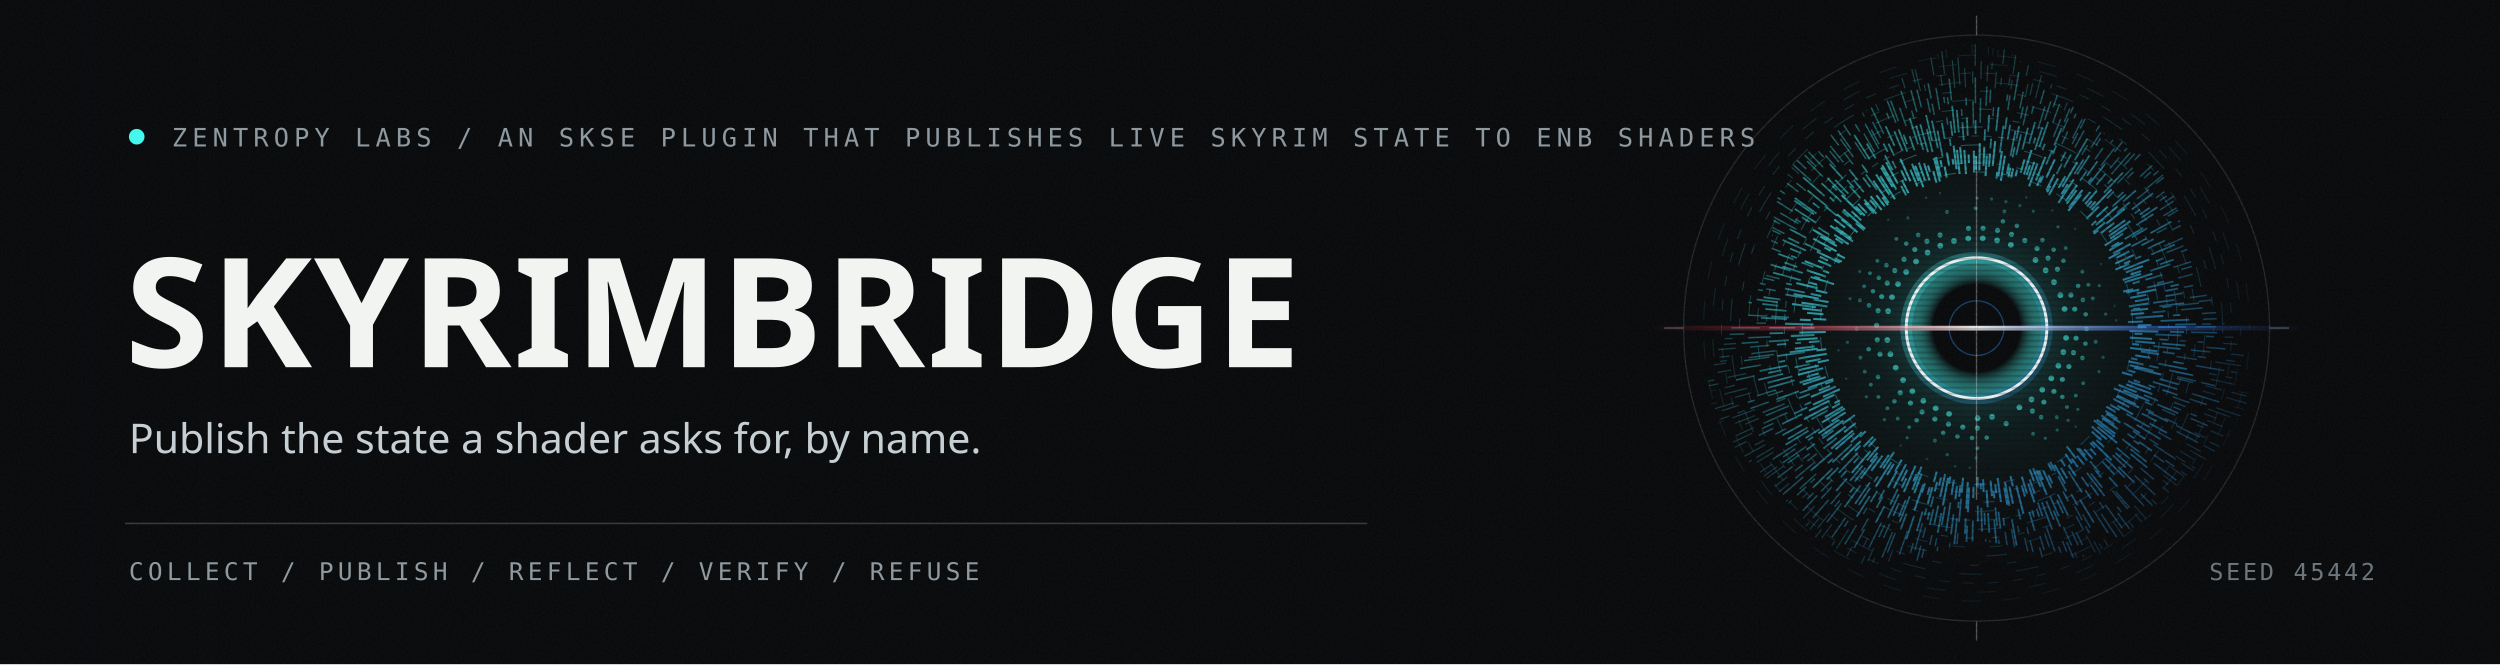
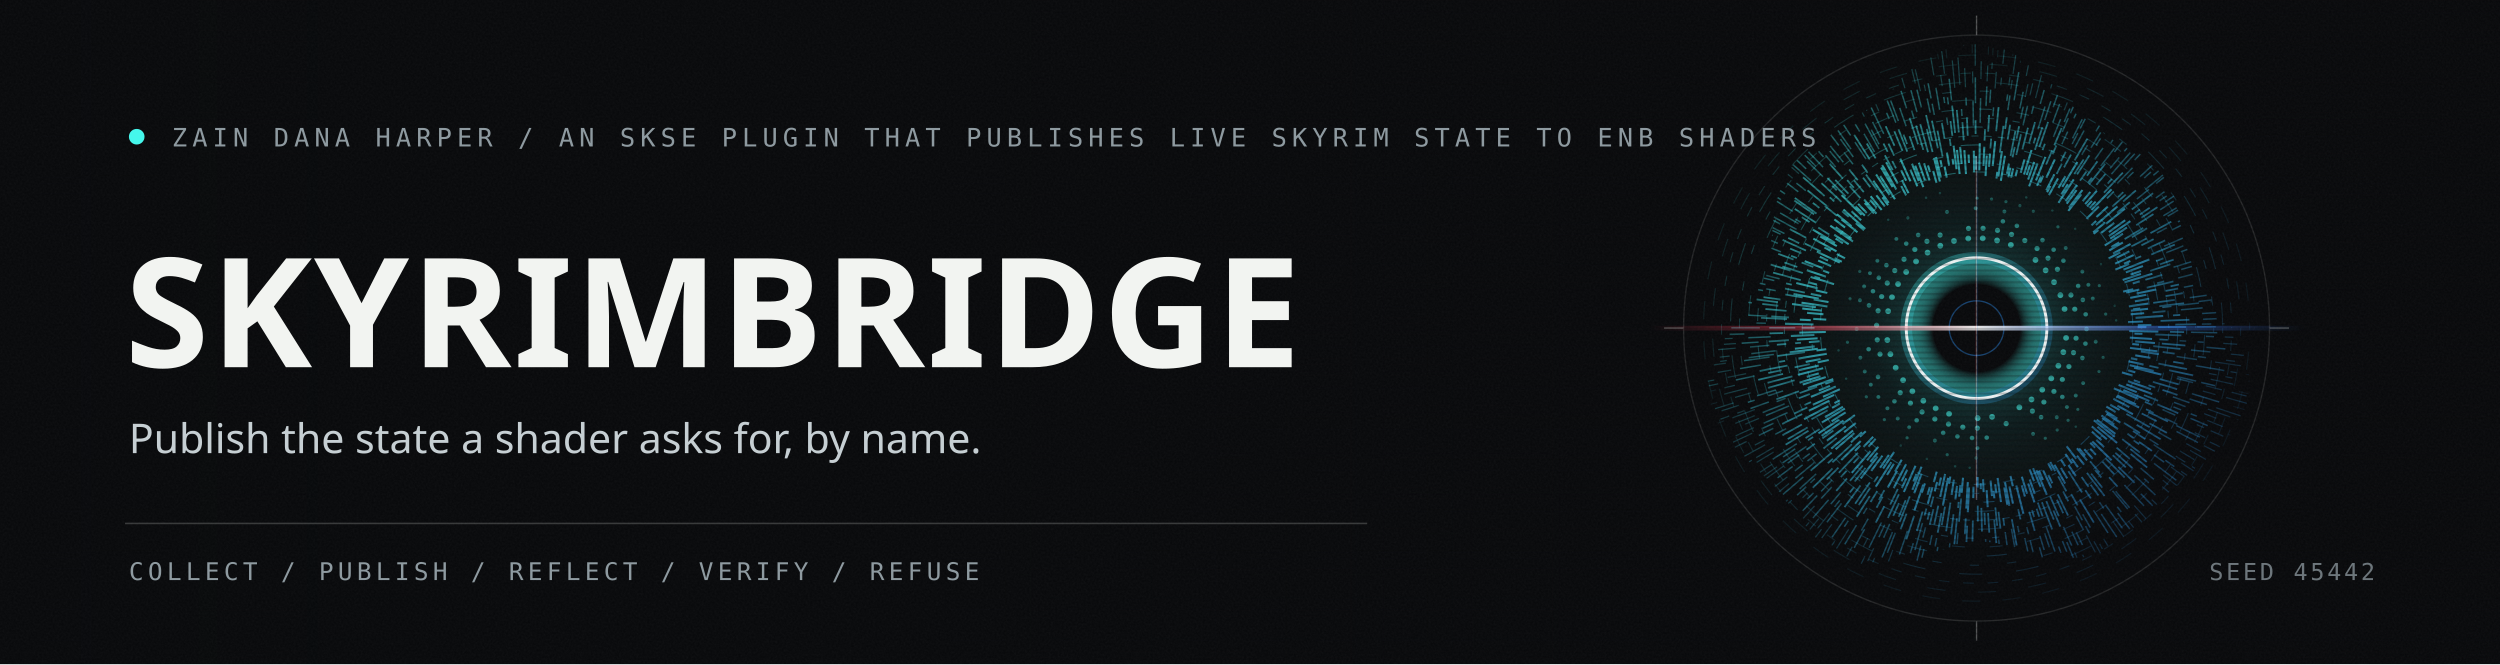
<svg xmlns="http://www.w3.org/2000/svg" viewBox="0 0 1280 340" width="1280" height="340" role="img" aria-label="skyrimbridge: Publish the state a shader asks for, by name.">
  <defs>
    <radialGradient id="halo">
      <stop offset="0" stop-color="#45F7EC" stop-opacity="0.34" />
      <stop offset="0.4" stop-color="#45F7EC" stop-opacity="0.08" />
      <stop offset="1" stop-color="#07080A" stop-opacity="0" />
    </radialGradient>
    <radialGradient id="core">
      <stop offset="0" stop-color="#FFFFFF" />
      <stop offset="0.36" stop-color="#FFFFFF" stop-opacity="0.92" />
      <stop offset="0.74" stop-color="#45F7EC" stop-opacity="0.6" />
      <stop offset="1" stop-color="#45F7EC" stop-opacity="0" />
    </radialGradient>
    <radialGradient id="pupil">
      <stop offset="0" stop-color="#07080A" />
      <stop offset="0.62" stop-color="#07080A" />
      <stop offset="1" stop-color="#45F7EC" stop-opacity="0.3" />
    </radialGradient>
    <linearGradient id="ray" x1="0" y1="0" x2="1" y2="1">
      <stop offset="0" stop-color="#45F7EC" />
      <stop offset="1" stop-color="#2270BF" />
    </linearGradient>
    <linearGradient id="flare" x1="0" y1="0" x2="1" y2="0">
      <stop offset="0" stop-color="#FF3B57" stop-opacity="0" />
      <stop offset="0.22" stop-color="#FF3B57" stop-opacity="0.42" />
      <stop offset="0.5" stop-color="#FFFFFF" stop-opacity="0.9" />
      <stop offset="0.78" stop-color="#3B7BFF" stop-opacity="0.42" />
      <stop offset="1" stop-color="#3B7BFF" stop-opacity="0" />
    </linearGradient>
    <linearGradient id="veil" x1="0" y1="0" x2="1" y2="0">
      <stop offset="0" stop-color="#07080A" stop-opacity="0.96" />
      <stop offset="0.4" stop-color="#07080A" stop-opacity="0.86" />
      <stop offset="0.64" stop-color="#07080A" stop-opacity="0" />
    </linearGradient>
    <pattern id="scan" width="4" height="3" patternUnits="userSpaceOnUse">
      <rect width="4" height="1" fill="#07080A" />
    </pattern>
    <filter id="grain" x="0" y="0" width="100%" height="100%">
      <feTurbulence type="fractalNoise" baseFrequency="0.9" numOctaves="3" seed="4963" result="n" />
      <feColorMatrix in="n" type="saturate" values="0" />
    </filter>
  </defs>
  <rect width="1280" height="340" fill="#07080A" />
  <g>
    <circle cx="1012" cy="168" r="80" fill="none" stroke="url(#ray)" stroke-width="0.55" stroke-dasharray="6.22 8.73" stroke-dashoffset="28.62" opacity="0.38" />
    <circle cx="1012" cy="168" r="84.6" fill="none" stroke="url(#ray)" stroke-width="0.55" stroke-dasharray="2.68 7.6" stroke-dashoffset="12.47" opacity="0.37" />
    <circle cx="1012" cy="168" r="89.2" fill="none" stroke="url(#ray)" stroke-width="0.55" stroke-dasharray="5.7 18.53" stroke-dashoffset="14.45" opacity="0.36" />
    <circle cx="1012" cy="168" r="93.8" fill="none" stroke="url(#ray)" stroke-width="0.55" stroke-dasharray="9.86 22.97" stroke-dashoffset="25.72" opacity="0.35" />
    <circle cx="1012" cy="168" r="98.4" fill="none" stroke="url(#ray)" stroke-width="0.55" stroke-dasharray="3.59 3.15" stroke-dashoffset="17.43" opacity="0.33" />
    <circle cx="1012" cy="168" r="103" fill="none" stroke="url(#ray)" stroke-width="0.55" stroke-dasharray="11.71 13.48" stroke-dashoffset="1.82" opacity="0.32" />
    <circle cx="1012" cy="168" r="107.6" fill="none" stroke="url(#ray)" stroke-width="0.55" stroke-dasharray="3.67 9.48" stroke-dashoffset="26.71" opacity="0.3" />
    <circle cx="1012" cy="168" r="112.2" fill="none" stroke="url(#ray)" stroke-width="0.55" stroke-dasharray="6.56 12.76" stroke-dashoffset="10.95" opacity="0.27" />
    <circle cx="1012" cy="168" r="116.8" fill="none" stroke="url(#ray)" stroke-width="0.55" stroke-dasharray="10.41 30.7" stroke-dashoffset="37.68" opacity="0.25" />
    <circle cx="1012" cy="168" r="121.4" fill="none" stroke="url(#ray)" stroke-width="0.55" stroke-dasharray="4.74 14.47" stroke-dashoffset="21.81" opacity="0.23" />
    <circle cx="1012" cy="168" r="126" fill="none" stroke="url(#ray)" stroke-width="0.55" stroke-dasharray="11.73 17.45" stroke-dashoffset="9.19" opacity="0.2" />
    <circle cx="1012" cy="168" r="130.6" fill="none" stroke="url(#ray)" stroke-width="0.55" stroke-dasharray="5.44 7.08" stroke-dashoffset="6.28" opacity="0.17" />
    <circle cx="1012" cy="168" r="135.2" fill="none" stroke="url(#ray)" stroke-width="0.55" stroke-dasharray="9.31 16.65" stroke-dashoffset="31.21" opacity="0.14" />
    <circle cx="1012" cy="168" r="139.8" fill="none" stroke="url(#ray)" stroke-width="0.55" stroke-dasharray="9.31 11.25" stroke-dashoffset="29.04" opacity="0.11" />
    <path d="M1150.13 191.67L1151.54 191.91M1151.2 195.14L1151.72 195.24M1151.59 198.49L1151.7 198.52M1146.42 200.48L1151.34 201.67M1143.37 207.99L1149.12 209.74M1145.11 214.62L1146.09 214.96M1140.36 222.14L1141.98 222.83M882.8 215.47L879.54 216.67M879.2 206.09L875.89 207.04M878.58 199.6L876.05 200.2M992.47 30.3L992.07 27.49M996.81 29.79L996.31 25.25M1005.36 23.37L1005.35 23.01M1009.81 27.3L1009.74 22.78M1017.97 27.99L1018.14 23.89M1020.25 28.22L1020.47 24.47M1022.69 29.31L1022.97 25.68M1030.52 28.62L1030.67 27.52M1034.38 32.21L1034.58 31.01" stroke="url(#ray)" stroke-width="0.5" opacity="0.13" />
    <path d="M1139.09 172.54L1143.49 172.69M1138.31 175.82L1145.44 176.26M1142.16 181.29L1148.81 181.97M1139.69 184.42L1144.3 185.01M1134.19 185.38L1147.28 187.25M1141.98 190.27L1145.03 190.8M1131.01 191.21L1134.95 191.97M1139.42 192.84L1143.03 193.55M1131.85 194.18L1143.43 196.71M1129.34 197.52L1137.61 199.6M1142.59 200.85L1150.21 202.77M1127.85 200.23L1134.35 202.04M1139.83 203.56L1150.38 206.5M1134.73 208.78L1147.19 212.92M1130.46 209.49L1141.93 213.51M1128.51 211.78L1134.75 214.13M1130.15 215.26L1138 218.39M1124.72 217.38L1128.41 219M1131.87 220.52L1138.34 223.35M1123.73 221.51L1129.06 224.06M1131.42 226.27L1136.51 228.75M1128.39 228.15L1134.04 231.07M1119.37 227.12L1126.83 231.22M1121.33 230.61L1129.39 235.23M1116.11 230.87L1123.43 235.29M1114 233.52L1118.91 236.68M1122.32 238.87L1123.81 239.82M1116.87 236.99L1123.1 241.09M1116.7 241.28L1119.69 243.38M1111.57 239.14L1118.46 244.06M1107.57 243.13L1114.5 248.57M1107.36 245.89L1110.2 248.22M1107.05 249.12L1110.5 252.06M1101.7 255.77L1104.37 258.39M1092.73 258.79L1098.71 265.51M1093.12 263.23L1096.73 267.46M1089.78 266.77L1092.44 270.16M1081.78 266.89L1087.41 274.88M1077.09 275.89L1079.31 279.57M1075.01 278.51L1076.47 281.07M1072.05 277.1L1075.47 283.31M1068.22 274.12L1072.83 282.81M1066.29 283.99L1066.88 285.25M1062.14 282.61L1063.44 285.58M969.12 281.57L966.9 287.44M964.06 288.76L964.03 288.83M959.78 285.73L958.83 287.88M959.32 280.75L956.27 287.27M954.84 284.76L952.9 288.71M956.31 275.49L954.05 279.85M948.35 279.91L945.51 284.91M946.53 271L940.27 280.84M939.34 277.12L937.9 279.29M937.9 268.45L932.75 275.44M932.65 270.95L929.45 275.11M936.86 262.61L930.59 270.5M931.19 265.54L926.64 271.03M926.24 267.49L924.64 269.34M929.04 259.02L923.25 265.37M925.54 252.27L922.9 254.84M917.39 256.08L915.59 257.75M915.34 255.84L914.42 256.68M915.96 247.6L910.86 251.82M915.16 244.1L908.78 249.11M913.18 238.66L904.51 244.86M909.82 239.01L903.06 243.72M907.43 237.61L901.11 241.82M908.1 231.44L899.39 236.76M908.22 229L899.12 234.35M896.93 235.64L895.56 236.45M903.75 227.74L893.12 233.6M903.35 225.33L898.46 227.91M894.27 226.03L888.26 229M897.09 221.83L887.34 226.4M897.93 218.98L888.64 223.13M900.57 214.22L893.57 217.13M898.41 212.83L888.47 216.76M898.51 209.69L886.99 213.93M893.21 210.23L889.47 211.56M885.32 213.03L880.9 214.61M890.27 207.5L881.46 210.35M887.7 206.29L878.12 209.24M896.39 201.16L888.32 203.47M894.58 198.72L882.77 201.81M888.26 197.3L882.9 198.57M879.71 196.51L874.89 197.55M894.03 191.33L884.55 193.2M877.69 194.56L874.39 195.21M886.35 189.5L879.46 190.67M883.65 185.96L877.48 186.83M884.09 184.6L880.75 185.04M885.58 182.3L880.49 182.88M888.63 178.26L879.71 179.01M888.82 175.9L882.65 176.29M887.1 173.25L883.1 173.42M917.84 91.25L915.39 89.26M921.05 88.91L917.32 85.67M954.56 59.73L953.45 57.63M955.85 56.67L955.64 56.26M961.93 56.78L960.42 53.41M969.36 45.78L969.24 45.43M975.33 45.17L973.75 39.88M980.68 42.74L978.85 35.41M983.25 46.66L980.62 35.56M985.88 46.55L985.19 43.35M990.13 38.56L988.58 29.44M994.43 44.09L993.63 38.45M995.59 37.73L994.14 26.2M1000.85 45.01L999.57 30.9M1003.44 43.37L1002.48 29.48M1006.34 44.66L1005.89 34.91M1010.05 42.68L1009.96 36.52M1011.34 33.73L1011.29 22.66M1014.23 40.44L1014.39 31.37M1017.39 41.65L1017.73 33.48M1019.83 35.25L1020.02 32.1M1021.45 45.39L1022.11 36.76M1024.38 43.68L1024.78 39.67M1025.48 32.62L1026.2 25.38M1028.52 43.71L1029.1 39.36M1029.55 45.69L1030.23 40.93M1030.68 37.81L1032.05 28.24M1037.46 38.84L1038.54 33.37M1036.91 49.71L1038.31 43.06M1039.33 48.81L1040.75 42.63M1042.21 50.25L1045.21 38.56M1049.88 45.32L1050.58 43.05M1056.84 56.48L1058.46 52.46M1103.74 85.85L1103.83 85.77M1131.81 154.5L1132.34 154.44M1137.84 165.74L1138.99 165.72" stroke="url(#ray)" stroke-width="0.64" opacity="0.27" />
    <path d="M1124.74 167.37L1134.46 167.31M1121.76 170.1L1135.26 170.36M1129.42 172.19L1133.57 172.34M1115.89 174.43L1119.3 174.64M1125.12 175L1128.26 175.2M1129.7 177.82L1139.39 178.63M1121.76 179.21L1131.72 180.22M1125.29 182.57L1129.5 183.11M1114.41 182.57L1124.85 184.06M1124.24 187.23L1138.85 189.74M1114.78 192.84L1124.43 195.17M1126.96 195.78L1134.01 197.48M1114.47 193.78L1122.87 195.89M1122.21 201.55L1136.22 205.81M1121.07 204.24L1129.95 207.2M1112.5 203.2L1121.01 206.18M1113.08 205.98L1118.99 208.2M1112.78 208.31L1116.73 209.89M1121.64 211.85L1124.81 213.12M1121.48 214.18L1130.36 217.92M1107.2 209.71L1113.76 212.58M1108.39 214.16L1114.85 217.25M1114.25 217.89L1126.35 223.8M1114.35 220.89L1125.34 226.57M1105.03 221.28L1111.74 225.12M1100.57 224.89L1105.13 227.83M1102.65 227.64L1113.98 235.09M1108.68 235.67L1113.26 238.88M1102.82 232.89L1108.05 236.62M1102.81 237.2L1114.29 245.94M1096 239.68L1102.76 245.45M1097.87 245.09L1100.23 247.21M1092.78 243.37L1103.59 253.46M1096.05 252.78L1102.2 258.97M1087.7 248.33L1097.75 258.99M1083.2 251.58L1090.33 259.95M1081.63 251.32L1089.36 260.57M1084.03 259.47L1086.09 262.09M1084.23 262.71L1090.43 270.84M1078.04 258.63L1086.71 270.53M1074.92 257.18L1077.13 260.3M1075.86 263.19L1083.78 274.98M1071.85 261.25L1079.32 272.89M1066.37 263.34L1070.26 270.16M1062.24 259.28L1066.17 266.41M1067.81 269.4L1069.79 273M1062.98 264.23L1066.77 271.37M1063.09 272.61L1066.24 279.06M1060.78 272.22L1064.05 279.2M1056.5 269.74L1060.74 279.42M1058.19 277.53L1061.63 285.68M1055.97 277.02L1058.19 282.54M1053.97 279.75L1055.21 283.04M1047.7 269.74L1052.16 282.43M1046.89 273.02L1049.27 280.19M1044.41 274.35L1046.62 281.6M1044.21 280.21L1045.71 285.42M1037.71 269.86L1038.65 273.56M1039.41 276.57L1040.96 282.74M1036.67 275.47L1038.25 282.35M1033.02 269.29L1033.7 272.57M1029.87 270.72L1031.5 280.1M1026.66 272.39L1027.61 279.13M1023.31 276.18L1023.56 278.49M1018.75 276.69L1018.81 277.6M1016.64 275.98L1016.7 277.38M1002.5 272.86L1001.98 278.59M998.35 278.2L998.1 280.24M995.06 281.11L995.04 281.24M992.18 280.07L991.8 282.23M991.58 275.51L990.77 279.79M989.14 274L988.06 279.03M985.07 281.08L983.99 285.6M985.87 270L984.52 275.27M983.49 279.28L981.51 287.01M984.31 267.75L980.45 281.62M979.6 278.1L978.1 283.19M976.62 271.8L972.5 283.88M970.4 272.78L966.33 283.03M968.93 272.48L963.59 285.44M967.55 268.21L964.4 275.31M964.96 268.67L962 275.02M963.3 267.47L956.97 280.4M954.7 270.89L949.35 280.48M956.52 265.55L953.05 271.63M955.9 260.02L954.04 263.07M950.51 268.86L944.52 278.68M946.33 266.63L944.3 269.68M944.92 265.03L938.01 275.04M942.84 257.74L935.37 267.43M941.96 256.19L939.32 259.51M942.41 252L937.34 258.13M936.27 255.85L928.24 265.16M937.86 249.34L932.44 255.28M938.02 245.73L932.44 251.59M930.42 253.71L922.96 261.55M928.51 252.34L925.34 255.54M929.21 245.07L926.93 247.19M924.79 249.19L920.13 253.52M929.85 242.65L921.41 250.33M923.3 244.2L912.89 253.14M928.96 236.82L919.24 244.88M930.13 232.33L925.42 236.04M922.94 237.98L918.98 241.1M926.6 232.23L923.01 234.93M917.83 238.83L910.12 244.63M921.25 232.89L915.25 237.18M924.92 228.52L912.68 237.03M919.18 229.79L912.91 233.96M919.97 227.18L907.6 235.14M914.55 219.43L908.9 222.4M907.92 219.3L900.51 222.96M908.02 216.71L902.34 219.37M915.22 211.25L902.97 216.73M916.06 207.8L904.14 212.74M913.74 206.78L902.47 211.23M914.21 203.93L909.6 205.62M905.64 205.81L896.26 209.15M912.95 200.14L905.4 202.59M898.4 204.86L894.89 206M909.28 199.64L899.62 202.62M898.41 192.48L888.73 194.57M901.59 186.89L890.85 188.73M906.02 182.83L892.94 184.66M908.21 181.47L895.3 183.15M909.15 179.63L896.65 181.05M905.9 176.83L895.98 177.65M900.4 175.15L891.73 175.71M906.59 172.43L895.14 172.91M893.11 171.03L885.57 171.22M901.01 167.88L886.43 167.87M904.16 165.52L899.3 165.41M904.3 161.88L895.13 161.36M896.98 155.05L895.12 154.84M902.68 148.75L900.17 148.31M909.17 148.8L904.33 147.9M903.93 145.66L900.99 145.05M908.45 143.66L903.14 142.41M911.13 142.73L904.36 141.03M911.83 128.95L906.98 127.06M910.23 124.58L906.81 123.12M907.66 120.55L907.38 120.42M911.7 119.97L907.46 117.94M913.64 119.56L907.6 116.58M911.42 114.67L907.96 112.83M919.86 117.48L908.25 111.11M920.84 114.53L911.42 109M922.03 113.82L919.16 112.09M917.98 108.29L909.76 103.07M911.85 102.29L910.13 101.16M913.96 99.32L911.44 97.55M920.74 98.2L914.94 93.77M924.56 97.59L919.76 93.73M927.27 92.53L918.08 84.34M924.75 86.45L920.06 82.06M933.36 90.48L925.26 82.49M929.72 85.16L924.03 79.43M933.4 85.56L925.93 77.73M933.65 80.37L931.1 77.51M939.86 85.5L934.65 79.53M941.52 83.01L936.83 77.36M943.79 83.06L937.1 74.73M948.76 84.14L944.13 78M941.48 74.48L937.37 69.04M948.88 80.36L942.32 71.25M947.72 76.32L941.01 66.74M955.42 81.46L949.71 72.72M947.53 69.4L943.96 63.93M952.13 67.33L949.9 63.59M959.77 77.81L954.37 68.49M962.01 76.3L954.91 63.29M962.05 73.84L958.1 66.4M962.86 70.57L958.77 62.46M964.48 68.5L958.05 55.06M967.27 60.92L965.93 57.72M970.69 62.8L966.24 51.48M971.96 61.94L968 51.44M975.93 64.62L972.65 55.22M976.16 55.46L973.31 46.51M980.03 60.9L978.76 56.65M981.49 57.43L978.38 46.18M983.75 54.98L981.47 45.89M988.28 57.73L986.72 50.48M990.39 58.81L989.26 53.12M988.72 50.38L987.18 42.6M993.1 56.17L991.2 44.94M997.25 63.99L996.7 60.13M995.66 52.76L995.22 49.65M997.57 53.46L997.12 49.84M999.19 51.44L997.97 40.32M1004.54 59.41L1004.29 55.81M1006.77 54.04L1006.58 49.96M1010.39 64.29L1010.19 51.37M1011.44 52.85L1011.37 39.52M1013.84 62.88L1014.06 50.26M1016.84 54.36L1017.27 44.27M1018.81 52.56L1019.2 45.89M1020.36 59.51L1020.71 54.92M1027.46 51.7L1027.91 48.29M1028.01 56.41L1029.1 48.83M1031.21 51.42L1033.61 36.91M1034.17 55.51L1035.85 47M1034.59 60.76L1035.88 54.6M1035.8 64.19L1038.11 54.14M1040.15 58.28L1041.22 54.11M1044.61 53.16L1046.63 46.04M1043.43 66.23L1047.06 54.48M1046.89 61.47L1050.07 51.76M1051.25 54.87L1053.43 48.58M1051.01 62.76L1054.54 53.23M1051.36 70.12L1055.04 60.96M1056.88 62.46L1059.8 55.59M1055.89 67.53L1058.98 60.47M1060.06 57.98L1061.51 54.68M1055.69 73.79L1058.67 67.37M1061.81 60.61L1062.92 58.21M1061.15 70.82L1066.08 61.07M1060.97 73.68L1063.83 68.17M1065.06 65.8L1067.66 60.8M1062.26 75.63L1067.06 66.8M1065.88 79.2L1068.82 74.36M1073.15 67.22L1074.91 64.32M1070.54 75.73L1075.56 67.82M1073.14 74.45L1075.48 70.87M1077.21 68.23L1077.36 68.01M1072.55 81.69L1076.73 75.73M1080.73 73.15L1081.82 71.66M1075.62 85.01L1082.61 75.89M1082.58 77.82L1086.75 72.5M1080.38 86.19L1085.04 80.62M1087.68 77.45L1089.03 75.84M1081.05 89.15L1090.71 78.11M1087.48 84.78L1093.02 78.67M1092.93 81.96L1095.83 78.88M1084.05 93.91L1091.84 85.9M1089.12 91.26L1092.34 88.06M1095.68 90.48L1102 84.62M1097.85 91.13L1101.27 88.06M1102.51 89.79L1105.22 87.46M1098.4 97.03L1107.43 89.62M1094.06 101.92L1100.26 96.92M1103.98 93.93L1107.92 90.76M1103.8 101.37L1108.22 98.16M1105.7 102.83L1109.32 100.31M1108.56 103.39L1113.03 100.39M1105.99 107.39L1112.91 102.93M1107.64 110.48L1114.45 106.38M1109.85 110.71L1115.18 107.59M1104.27 119.33L1109.35 116.66M1115.1 113.62L1116.13 113.08M1111.95 117.79L1116.59 115.46M1108 126.09L1117.59 121.9M1109.06 129.4L1117.9 125.88M1116.59 128.93L1119.91 127.69M1112.83 136.82L1121.91 134.02M1116.73 137.99L1122.29 136.4M1115.24 142.3L1122.62 140.46M1123.91 141.45L1124.01 141.43M1118.1 147.12L1122.9 146.17M1126.6 148.58L1126.63 148.57M1121.14 152.4L1129.8 151.17M1125.64 154.37L1132.44 153.56M1115 156.39L1125.88 155.16M1116.63 158.63L1127.77 157.63M1127.48 160.51L1134.66 160.05M1128 163.43L1134.92 163.16M1127.35 165.93L1132.19 165.84" stroke="url(#ray)" stroke-width="0.78" opacity="0.41" />
    <path d="M1104.96 167.48L1119.35 167.4M1111.02 169.9L1118.27 170.04M1103.51 171.27L1116.87 171.74M1105.63 173.8L1109.91 174.06M1106.85 175.91L1118.9 176.92M1102.47 177.24L1116.36 178.65M1107.31 180.25L1113.41 181.04M1112.69 185.25L1118.08 186.18M1105.09 186.15L1119.73 189.01M1100.48 187.33L1105.15 188.35M1110.57 189.53L1122.89 192.22M1105.78 194.09L1115.39 196.76M1102.25 195.47L1114.69 199.26M1100.02 197.25L1103.51 198.41M1107.21 199.64L1114.88 202.19M1097.69 202.27L1104.95 205.18M1104.56 207.04L1115.27 211.56M1098.18 205.75L1102.02 207.44M1098.74 209.54L1102.61 211.39M1099.89 210.88L1110.01 215.82M1096.54 211.69L1104.24 215.67M1100.5 216.73L1109.43 221.64M1088.71 211.93L1100.65 218.77M1093.96 217.5L1106.24 224.91M1087.5 216.5L1095.7 221.76M1092.08 220.68L1098.45 224.87M1089.25 222.07L1092.42 224.29M1095.16 226.21L1101.81 230.86M1092.41 225.45L1095.28 227.5M1086.57 224.82L1095.58 231.69M1090.75 229.9L1099.1 236.46M1090.9 232.45L1099.37 239.37M1083.68 229.17L1090.47 234.96M1083.04 231.78L1091.78 239.63M1081.72 233.06L1088.39 239.28M1084.61 239.05L1092.92 247.18M1078.01 234.58L1087.82 244.47M1076.49 236.43L1082.5 242.81M1079.88 244.34L1084.19 249.19M1070.1 236.21L1074.95 241.89M1072.67 240.6L1075.91 244.47M1070.68 242.53L1076.35 249.72M1068.51 242.1L1077.53 253.92M1070.41 248.16L1074.41 253.65M1065.77 244.21L1069.36 249.3M1067.66 250.96L1070.53 255.23M1059 241.24L1066.02 252.17M1064.88 255.65L1072.09 267.61M1060.44 252.94L1063.75 258.76M1053.75 243.85L1057.99 251.56M1056.31 251.64L1058.97 256.65M1053.55 253.07L1058.87 263.97M1053.1 255.81L1056.36 262.77M1049.68 254.14L1054.13 264.3M1051.36 261.34L1054.85 269.6M1047.72 256.58L1051.54 266.04M1045.48 257.15L1050.71 271.06M1043.35 257.32L1045.84 264.43M1042.72 260.48L1044.09 264.61M1040.4 261.17L1041.48 264.74M1038.97 261.97L1041.78 271.75M1033.29 260.76L1034.48 265.94M1030.06 265.85L1032.55 279.31M1025.67 265.31L1026.21 269.16M1023.22 262.01L1024.25 270.7M1021.6 259.79L1022.58 269.2M1021.03 266.29L1022.11 278.05M1017.88 262.68L1018.51 272.73M1016.06 262.49L1016.32 268.7M1014.44 260.02L1014.76 272.13M1012.6 258.83L1012.66 267.03M1010.1 266.51L1009.89 277.22M1007.2 269.16L1006.81 277.52M1006.47 265.42L1006.01 273.53M1004.1 255.21L1003.02 267.15M1002.84 256.97L1002.53 260.05M1001.98 265.37L1000.61 278.69M1000.2 263.32L998.92 273.64M998.62 257.34L996.42 272M995.83 259.42L994.17 268.83M994.02 262.66L992.1 272.75M992.4 258.89L990.32 268.52M989.92 260.71L988.02 268.68M989.91 254.23L988.53 259.61M987.9 262.07L986.88 266.04M986.35 260.39L985.36 263.95M984.37 261.88L981.42 271.89M980.03 264.09L976.01 276.17M976.12 263.01L973.12 270.97M977.82 254.11L972.58 267.31M975.71 256.05L972.15 264.69M972.25 257.62L969.34 264.19M972.25 253.08L966.6 265.16M971.69 250.34L967.74 258.4M964.75 259.2L960.39 267.61M963.93 254.31L960.79 259.94M964.8 250.99L961.96 255.97M961.14 251.42L957.72 257.03M957.35 253.98L950.6 264.59M961.49 243.87L959.52 246.81M957.36 250.06L951.69 258.58M957.41 246.97L949.83 257.93M952.57 248.57L944.4 259.64M949.27 249.39L947.09 252.21M955.14 239.59L949.61 246.55M953.75 238.32L947.19 246.23M945.66 244.96L940.16 251.33M951.67 234.19L949.01 237.1M945.45 241.01L942.51 244.24M951.29 231.79L941.49 242.09M941.27 239.44L935.29 245.48M938.25 239.88L928.14 249.73M948.14 227.45L938.18 236.72M938.46 234.83L935.84 237.21M937.86 231.69L927.07 240.96M940.43 224.24L933.61 229.6M938.71 220.4L933.08 224.43M929.21 227.2L924.95 230.25M928.3 223.72L925.67 225.47M931.69 219.65L924.45 224.3M925.96 220.54L914.24 227.69M925.49 218.85L915.34 224.82M935.74 210.08L927.48 214.64M922.61 217.33L912.6 222.85M922.73 212L912.49 217.05M925.36 208.59L918.7 211.71M927.23 205.89L923.91 207.37M926.65 201.69L920.93 203.95M930.38 197.99L921.4 201.29M921.02 200.34L909.47 204.45M918.83 194.72L905.3 198.6M917.71 192.67L904.99 195.99M912.91 191.47L900.21 194.47M926.62 186.4L918.82 188.08M912.19 189.51L905.37 190.98M915.2 187.14L900.95 189.96M913.99 184.77L910.93 185.29M924.15 180.3L910.09 182.26M922.11 175.48L919.11 175.73M914.56 176.11L909.76 176.51M915.89 174.16L905.6 174.82M913.02 170.52L905.99 170.7M919.19 167.9L905.84 167.89M914.94 163.34L901.66 162.7M915.94 162.54L906.89 162.02M914.7 159.19L903.89 158.21M910.47 156.57L902.29 155.65M910.26 154.73L899.38 153.31M911.59 153.4L902.93 152.14M922.97 152.32L914.09 150.76M924.09 149.83L913.91 147.72M917.4 145.76L914.46 145.07M921.97 143.43L907.8 139.57M916.78 138.6L906.59 135.45M923.03 139.77L912.55 136.45M920.21 136.67L913.64 134.43M928.38 136.66L922.42 134.43M918.3 132.88L910.44 129.94M920.01 132.14L917.04 130.98M922.33 129.74L916.53 127.27M924.68 128.29L912.69 122.83M921.21 124.52L915.57 121.82M932.21 128.7L924.11 124.71M924.75 121.74L916.39 117.3M936.6 120.12L930.96 116.53M926.47 113.69L922.55 111.19M929.88 114.12L918.95 106.95M928.81 109.72L918.72 102.65M930.06 109.33L918.95 101.37M931.51 106.43L928.17 103.88M940.57 110.49L934.31 105.45M935.38 105.55L925.45 97.46M946.54 111.07L943.16 108.14M934.19 100.34L923.18 90.76M939.17 103.12L936.82 101.03M942.84 103.35L932.59 93.77M940.4 97.41L938.06 95.11M944.98 100.53L935.62 91.1M946.39 99.19L939.66 92.13M952.51 101.46L947.03 95.34M943.54 91.43L936.81 83.9M949.19 96.16L945.75 92.23M954.24 98.35L949.31 92.41M951.16 92.24L946.8 86.81M957.6 95.86L953.88 90.93M961.01 97.2L955.39 89.4M956.21 88.43L953.3 84.28M957.32 81.63L949.36 69.06M960.32 81.11L955.78 73.48M969.09 87.11L965.06 79.51M970.75 86.21L968.85 82.44M966.47 77.72L964.33 73.48M969.81 79.67L966.89 73.55M969.96 74.62L965.47 64.63M974.09 77.25L969.9 67.22M976.51 77.62L972.01 66.16M976.41 73.72L974.61 68.96M980.2 76.85L977.69 69.65M982.02 73.88L977.71 60.32M984.75 76.72L981.04 64.31M987.15 77.96L983.17 63.53M989.47 77.86L986.5 65.99M989.29 72.16L986.15 58.9M992.19 75.9L989.15 61.79M994.6 80.11L991.99 66.88M995.62 71.09L994.24 62.91M998.77 74.72L998.27 71.15M999.62 69.66L998.65 61.98M1001.02 68.04L999.48 54.08M1002.91 67.8L1001.87 56.3M1005.4 71.88L1004.76 62.6M1007.48 69.6L1007.05 60.06M1011.51 68.61L1011.48 61.56M1016.09 72.02L1016.34 66.1M1017.94 67.36L1018.44 58.87M1019.09 75.98L1019.48 70.97M1022.04 67.18L1023.28 54.78M1023.94 78.19L1025.77 64.42M1026.63 66.05L1027.49 60.06M1027.92 71.44L1029.17 63.85M1029.39 79.79L1031.89 67.11M1030.42 80.56L1031.54 75.23M1032.44 70.98L1033.77 64.63M1032.32 79.36L1034.75 68.77M1035.48 76.47L1038.32 65.4M1038.91 73.26L1041.95 62.53M1041.21 73.4L1042.11 70.5M1041.9 76.7L1045.7 65.11M1044.18 75.25L1048.62 62.44M1045.78 76.86L1046.98 73.63M1047.59 84.3L1050.74 76.9M1051.81 74.39L1055.55 65.58M1050.9 78.97L1052.84 74.51M1055.24 82.5L1057.67 77.71M1053 89.04L1055.69 83.85M1056.78 85.7L1060.36 79.13M1062.22 82.1L1068.71 71M1062.05 89.12L1066.82 81.59M1063.47 89.25L1069.81 79.55M1064.98 92.48L1068.28 87.77M1068.53 89.99L1073.88 82.61M1068.98 93.68L1071.07 90.95M1069.61 94.4L1077.88 83.83M1073.35 94.6L1077.96 89.09M1079.14 93.98L1081.24 91.66M1077.23 98.65L1086.91 88.36M1078.76 101.58L1082.28 98.07M1084.42 100.91L1087.13 98.4M1081.52 105.75L1088.39 99.6M1087.08 103.13L1093.59 97.5M1083.94 108.91L1090.48 103.54M1091.47 107.25L1102.37 98.92M1092.97 109.23L1095.66 107.28M1095.59 109.86L1100.64 106.35M1096.41 111.52L1104.61 106.03M1093.76 115.28L1102.55 109.61M1087.8 122.41L1097.31 116.69M1091.53 121.44L1099.33 116.87M1101.04 119.34L1111.7 113.51M1091.23 126.21L1098.99 122.12M1096.39 125.61L1102.65 122.47M1099.64 127.23L1108.55 123.08M1093.16 132.56L1096.29 131.2M1101.46 130.31L1113.49 125.25M1103.91 133.67L1107.65 132.27M1105.83 135.38L1112.94 132.91M1100.93 138.69L1111.24 135.29M1098.41 143.24L1107.09 140.76M1104.45 144.99L1108.06 144.09M1099.12 147.33L1112.8 144.09M1111.32 146.59L1115.62 145.66M1108.86 148.94L1115.19 147.69M1108.75 151.6L1117.57 150.11M1102.44 155.07L1113.49 153.5M1105.56 156.78L1118.25 155.26M1107.08 157.28L1111.77 156.75M1102.1 159.93L1108.72 159.34M1112.58 161.48L1116.27 161.24M1106.2 164.29L1120.97 163.71M1113.74 166.17L1124.41 165.98" stroke="url(#ray)" stroke-width="0.92" opacity="0.55" />
    <path d="M1094.47 167.54L1098.94 167.51M1090.19 169.5L1105.08 169.78M1092.83 170.89L1096.93 171.03M1090.46 172.86L1101.85 173.56M1093.22 174.78L1103.33 175.62M1091.72 176.14L1095.17 176.49M1090.54 178.1L1104.59 179.9M1096.1 179.97L1105.29 181.27M1093.26 181.93L1101.01 183.25M1091.04 183.41L1094.32 184.05M1089.79 184.99L1097.5 186.68M1090.42 186.95L1102.66 189.91M1092.65 188.29L1106.62 191.81M1089.59 189.58L1093.29 190.61M1086.43 190.66L1091.86 192.31M1092.48 194.74L1095.73 195.83M1089.54 195.16L1101.31 199.28M1088.67 196.81L1102 201.82M1084.73 197.09L1094.01 200.8M1087.15 199.7L1100.47 205.32M1082.29 198.79L1094.81 204.28M1084.18 202.57L1093.67 207.11M1083.6 202.94L1095.24 208.62M1082.03 204.19L1090.21 208.42M1084.1 207.69L1092.04 212.07M1080.44 207.19L1085.21 209.92M1078.46 208.14L1083.16 210.97M1077.97 210.38L1084.09 214.31M1078.6 211.82L1085.64 216.45M1075.91 212.74L1082.49 217.34M1076.35 213.98L1084.39 219.72M1073.52 214.88L1083.08 222.16M1072.03 215.18L1082.78 223.64M1073.89 218.55L1083.95 226.77M1071 218.35L1078.71 224.93M1071.06 221.02L1075.95 225.42M1073.31 225.21L1077.29 228.92M1071.26 225.98L1081.13 235.64M1070.21 226.71L1072.69 229.22M1070.18 229.74L1073.1 232.84M1067.15 230.02L1071.48 234.89M1064.52 229.65L1067.6 233.27M1063.41 229.52L1068.57 235.69M1063.44 233.33L1067.05 237.92M1058.11 228.46L1063.01 234.88M1060.66 234.77L1063.88 239.19M1057.46 232.43L1060.84 237.23M1059.05 238.12L1062.84 243.78M1055.23 235.35L1057.35 238.66M1055.21 239.62L1058.41 244.93M1051.86 237.9L1057.36 247.55M1049.74 236.57L1052.26 241.15M1048.65 237.17L1050.62 240.9M1048.73 243.19L1050.79 247.43M1046.08 240.81L1050.29 249.81M1043.91 240.93L1046 245.73M1042.66 240.71L1047.98 253.31M1040.94 239.77L1044.81 249.36M1039.16 240.3L1041.44 246.38M1039.2 245.51L1041.8 252.9M1038.43 247.57L1041.64 257.23M1035.17 244.03L1037.85 252.81M1035.12 248.53L1036.75 254.21M1032.35 248.6L1035.99 263.05M1029.36 243.64L1030.58 248.96M1028.82 249.06L1030.64 257.85M1026.56 246.87L1028.8 258.99M1026.18 249.52L1027.76 258.57M1022.77 244.71L1024.5 257.04M1021.54 247.93L1022.1 252.63M1020.71 251.28L1021.12 255.19M1019.17 246.06L1019.9 254M1017.15 250.96L1017.7 259.68M1015.32 245.43L1015.61 252M1014.11 247.41L1014.19 250.44M1012.5 244.27L1012.54 249.66M1010.44 249.17L1010.32 255.06M1008.14 249.51L1007.53 262.25M1007.53 246.75L1006.75 260.38M1005.06 244.6L1004.35 252.42M1003.72 248.44L1003.12 254.3M1002 248.78L1001.14 255.72M1000.38 245.59L999.21 253.37M998.57 243.95L997.91 247.69M997.44 244.66L994.74 258.87M995.9 242.66L993.37 254.39M993.78 244.51L992.8 248.63M991.82 246.76L990.58 251.6M991.6 241.49L990.11 246.86M989.41 249.37L987.03 257.94M988.06 249.33L986.9 253.29M985.55 247.5L983.93 252.38M984.68 248.15L980.15 261.43M983.85 242.56L980.07 252.56M983.83 238.95L979.14 250.77M981.22 242.69L979.63 246.53M980.74 238.47L974.78 251.9M976.05 244.93L973.74 249.89M976.52 240.46L973.58 246.47M975.93 237.62L969.55 249.94M971.31 241.06L966.53 249.64M973.68 235.36L970.23 241.44M969.67 237.44L966.15 243.21M968.36 236.66L960.36 249.23M969.8 231.39L964.13 239.9M967.11 232.94L962.6 239.46M963.82 233.31L958.09 241.08M961.3 233.78L952.66 244.99M961.3 231.84L957.62 236.47M961.72 228.69L955.93 235.68M957.7 230.99L948.12 242.1M960.34 224.68L956.66 228.71M959.07 223.61L954.11 228.82M952.53 228.07L949.76 230.88M952.7 225.79L942.72 235.52M955.26 220.82L952.26 223.61M953.32 221.33L947.69 226.44M949.42 221.76L939.82 230.01M948.76 220.41L937.58 229.67M950.19 216.57L944.19 221.28M945.06 218.35L935.37 225.64M949.71 212.54L943.32 217.11M943.88 215.34L932.67 223.13M941.42 214.99L931.06 221.88M944.96 211.11L937.78 215.73M944.57 209.17L932.78 216.37M943.59 208.21L934.37 213.63M941.81 206.73L938.02 208.82M942.02 204.93L939.24 206.4M936.17 208.01L923.69 214.6M936.67 205.13L926.13 210.33M939.06 202.17L928.19 207.26M942.01 199.28L933.38 203.14M939.93 197.9L927.2 203.18M936.96 197.62L931.24 199.88M938.72 194.92L934.55 196.46M938.61 194.09L925.6 198.71M934.79 193.05L922.99 196.88M932.08 192.62L921.36 195.92M931.2 191.17L925.06 192.94M933.46 188.55L920.5 191.94M931.18 187.14L921.06 189.54M936.31 184.31L930.66 185.53M932.12 183.79L924.51 185.3M935.32 181.12L920.81 183.6M935.04 178.77L930.03 179.47M930.73 178.55L916.31 180.42M929.14 177.37L918.99 178.52M931.64 174.69L926.12 175.15M930.62 173.22L919.95 173.9M928.98 171.49L916.9 172M934.81 169.97L921.25 170.31M929.03 167.91L922.48 167.91M928.5 166.08L913.91 165.74M927.13 163.92L921.52 163.65M935.04 163.63L928.37 163.25M933.58 160.9L925.2 160.14M932.74 159.08L922.76 157.95M929.73 157.27L917.52 155.68M935.64 156.9L922.38 154.97M936.19 154.65L928.58 153.31M931.2 152.92L918.27 150.5M932.5 151.56L927.1 150.45M935.58 150.04L929.69 148.65M930.65 147.62L919.68 144.87M930.24 145.69L925.88 144.5M939.02 145.47L927.02 141.76M931.85 142.57L928.94 141.65M934.87 141.67L925.09 138.33M936.55 139.72L933.4 138.54M932.91 137.17L924.01 133.7M937.54 136.23L930.87 133.39M935.94 133.41L931.75 131.5M941.97 134.46L930.21 128.83M942.98 134.01L939.3 132.19M944.66 132.29L940.47 130.07M937.2 128.34L934.08 126.68M940.3 128.68L928.41 122.17M940.48 126.05L931.96 121.05M939.54 124.36L928.15 117.51M943.57 124.54L939.81 122.16M946.53 125.04L939.11 120.17M948.74 123.68L937.11 115.53M947.96 122.15L939.85 116.34M944.68 116.51L939.2 112.32M951.03 118.91L942.85 112.32M947.91 115.77L940.47 109.7M954.37 117.88L950.17 114.23M955.01 117.23L943.83 107.28M952.9 112.76L947.98 108.15M953.17 110L942.89 99.87M954.8 110.42L950.04 105.62M955.77 109.03L951.37 104.41M959.49 109.26L954.72 103.93M960.75 109.38L954.44 102.17M960.82 106.28L957.52 102.3M963.42 107.5L957.76 100.46M965.04 105.72L960.69 99.96M966.71 105.12L963.78 101.04M967.04 103.87L959.11 92.56M967.42 99.82L960.57 89.34M970.24 102.04L962.69 90.11M969.04 95.77L963.09 85.77M970.9 97.02L963.65 84.51M971.64 93.97L965.7 83.09M975.95 100.04L973.42 95.27M977.16 98.92L973.85 92.35M975.95 92.53L973.39 87.16M978.16 92.84L972.94 81.23M981.67 95.39L978.11 86.87M982.43 92.69L978.95 83.84M984.76 95.84L980.58 84.76M985.56 92.21L982.45 83.3M987.93 92.41L985.14 83.65M988.13 88.05L987.12 84.66M991.49 93.68L989.79 87.52M993.23 92.93L990.2 80.81M993.73 90.91L991.24 80.38M994.22 85.35L993.5 81.98M996.75 90.93L995.62 85.26M997.95 84.85L996.81 78.12M1000.13 84.3L999.71 81.32M1001.75 86.64L1000.24 74.59M1003.33 89.1L1001.97 76.75M1004.38 83.97L1003.59 75.21M1006.58 89.11L1005.74 76.87M1008.12 83.45L1007.92 79.12M1010.76 88.16L1010.59 77.16M1011.6 86.89L1011.57 79.83M1013.41 87.32L1013.65 73.32M1015.54 84.98L1015.96 75.12M1016.59 90.18L1017.21 79.67M1018.37 85.39L1018.89 78.58M1020.26 85.03L1021.54 72.19M1022.18 91.39L1022.64 87.95M1023.12 90.46L1025 77.41M1024.43 92.59L1026.54 79.76M1027.58 88.96L1028.6 83.79M1028.27 90.77L1029.3 85.86M1029.67 90.95L1030.75 86.24M1031.93 90.31L1032.8 86.94M1034.59 88.45L1036.54 81.58M1036.29 89.35L1040.16 76.79M1037.68 89.6L1039.35 84.5M1038.39 91.93L1041.53 82.88M1038.9 95.42L1043.24 83.71M1042.42 92.36L1047.26 80.32M1042.98 95.14L1045 90.39M1044.51 93.58L1046.09 89.96M1047.72 90.99L1052.09 81.57M1047.69 97.43L1051.84 89.23M1048.12 98.43L1049.78 95.23M1049.06 99.89L1053.71 91.34M1053.93 96.28L1057.49 90.19M1055.88 95.68L1063.62 82.93M1055.44 99.53L1058.76 94.29M1053.93 103.84L1061.77 91.85M1057.59 103.02L1063.42 94.7M1058.16 104.3L1063.22 97.33M1059.34 106.25L1066.21 97.28M1058.96 108L1065.65 99.46M1066.33 102.99L1070.25 98.31M1067.6 104.51L1073.59 97.66M1068.53 105.67L1071.1 102.84M1070.05 106.29L1072.97 103.18M1070.82 107.51L1081.15 96.89M1068.25 112.03L1074.64 105.67M1073.37 111.15L1079.2 105.75M1070.84 115.31L1073.24 113.17M1073.13 115.18L1084.15 105.66M1071.71 118.96L1077.88 113.89M1071.94 119.73L1074.36 117.78M1078.33 114.58L1087.98 106.81M1075.83 119.2L1082.49 114.11M1079.77 118.81L1088.1 112.76M1079.76 120.87L1090.76 113.22M1080.44 122.2L1088.98 116.49M1077.62 125.69L1086.94 119.68M1081 126.5L1085.03 124.08M1079.95 128.22L1086.92 124.13M1081.89 129.8L1090.85 124.9M1079.58 132.36L1085.62 129.18M1083.8 131.93L1090.23 128.71M1082.93 135L1092.42 130.59M1087.48 135.04L1090.74 133.62M1083.06 138.07L1090.11 135.1M1087.21 138.09L1100.48 132.81M1088.43 139.45L1097.21 136.17M1090.85 140.59L1096.21 138.73M1086.82 143.34L1096.16 140.26M1087.71 144.59L1102.02 140.16M1091.96 145.09L1095.53 144.07M1087.05 149.32L1092.23 148.03M1088.6 149.83L1095.33 148.23M1093.94 150.33L1103.99 148.17M1090.67 152.52L1098.9 150.9M1093.05 154.26L1100.4 153.02M1089.97 156.86L1099.96 155.43M1092.19 158.38L1095.79 157.95M1090.99 159.1L1099.83 158.1M1090.9 160.93L1097.81 160.32M1093.4 162.72L1107.56 161.8M1089.55 164.95L1097.16 164.65M1094.55 166.52L1101.52 166.39" stroke="url(#ray)" stroke-width="1.06" opacity="0.69" />
    <g fill="#45F7EC">
      <circle cx="1056.43" cy="180.3" r="1.49" opacity="0.57" />
      <circle cx="1053.88" cy="187.26" r="1.49" opacity="0.57" />
      <circle cx="1050.25" cy="193.73" r="1.49" opacity="0.57" />
      <circle cx="1045.63" cy="199.54" r="1.49" opacity="0.57" />
      <circle cx="1040.13" cy="204.52" r="1.49" opacity="0.57" />
      <circle cx="1033.91" cy="208.56" r="1.49" opacity="0.57" />
      <circle cx="1019.94" cy="213.41" r="1.49" opacity="0.57" />
      <circle cx="1012.55" cy="214.1" r="1.49" opacity="0.57" />
      <circle cx="997.92" cy="211.9" r="1.49" opacity="0.57" />
      <circle cx="991.07" cy="209.07" r="1.49" opacity="0.57" />
      <circle cx="984.75" cy="205.18" r="1.49" opacity="0.57" />
      <circle cx="979.14" cy="200.33" r="1.49" opacity="0.57" />
      <circle cx="974.38" cy="194.64" r="1.49" opacity="0.57" />
      <circle cx="970.59" cy="188.26" r="1.49" opacity="0.57" />
      <circle cx="967.88" cy="181.35" r="1.49" opacity="0.57" />
      <circle cx="966.31" cy="174.1" r="1.49" opacity="0.57" />
      <circle cx="966.72" cy="159.32" r="1.49" opacity="0.57" />
      <circle cx="968.7" cy="152.17" r="1.49" opacity="0.57" />
      <circle cx="971.8" cy="145.43" r="1.49" opacity="0.57" />
      <circle cx="975.95" cy="139.27" r="1.49" opacity="0.57" />
      <circle cx="981.02" cy="133.86" r="1.49" opacity="0.57" />
      <circle cx="986.9" cy="129.33" r="1.49" opacity="0.57" />
      <circle cx="993.43" cy="125.81" r="1.49" opacity="0.57" />
      <circle cx="1000.43" cy="123.37" r="1.49" opacity="0.57" />
      <circle cx="1007.74" cy="122.1" r="1.49" opacity="0.57" />
      <circle cx="1015.16" cy="122.01" r="1.49" opacity="0.57" />
      <circle cx="1022.5" cy="123.11" r="1.49" opacity="0.57" />
      <circle cx="1029.56" cy="125.38" r="1.49" opacity="0.57" />
      <circle cx="1042.16" cy="133.13" r="1.49" opacity="0.57" />
      <circle cx="1047.36" cy="138.42" r="1.49" opacity="0.57" />
      <circle cx="1051.65" cy="144.48" r="1.49" opacity="0.57" />
      <circle cx="1054.91" cy="151.14" r="1.49" opacity="0.57" />
      <circle cx="1057.06" cy="158.24" r="1.49" opacity="0.57" />
      <circle cx="1057.83" cy="173.01" r="1.49" opacity="0.57" />
      <circle cx="1055.91" cy="194.32" r="1.34" opacity="0.51" />
      <circle cx="1051.61" cy="200.44" r="1.34" opacity="0.51" />
      <circle cx="1046.47" cy="205.86" r="1.34" opacity="0.51" />
      <circle cx="1040.59" cy="210.47" r="1.34" opacity="0.51" />
      <circle cx="1027.14" cy="216.91" r="1.34" opacity="0.51" />
      <circle cx="1012.41" cy="219.2" r="1.34" opacity="0.51" />
      <circle cx="1004.95" cy="218.71" r="1.34" opacity="0.51" />
      <circle cx="997.64" cy="217.14" r="1.34" opacity="0.51" />
      <circle cx="990.64" cy="214.53" r="1.34" opacity="0.51" />
      <circle cx="984.09" cy="210.92" r="1.34" opacity="0.51" />
      <circle cx="978.14" cy="206.4" r="1.34" opacity="0.51" />
      <circle cx="972.91" cy="201.06" r="1.34" opacity="0.51" />
      <circle cx="962.57" cy="181.34" r="1.34" opacity="0.51" />
      <circle cx="961.15" cy="174" r="1.34" opacity="0.51" />
      <circle cx="960.82" cy="166.54" r="1.34" opacity="0.51" />
      <circle cx="961.58" cy="159.1" r="1.34" opacity="0.51" />
      <circle cx="963.41" cy="151.85" r="1.34" opacity="0.51" />
      <circle cx="966.28" cy="144.95" r="1.34" opacity="0.51" />
      <circle cx="970.12" cy="138.54" r="1.34" opacity="0.51" />
      <circle cx="974.86" cy="132.76" r="1.34" opacity="0.51" />
      <circle cx="980.39" cy="127.73" r="1.34" opacity="0.51" />
      <circle cx="986.59" cy="123.55" r="1.34" opacity="0.51" />
      <circle cx="993.33" cy="120.33" r="1.34" opacity="0.51" />
      <circle cx="1007.86" cy="116.97" r="1.34" opacity="0.51" />
      <circle cx="1015.33" cy="116.91" r="1.34" opacity="0.51" />
      <circle cx="1022.73" cy="117.94" r="1.34" opacity="0.51" />
      <circle cx="1029.91" cy="120.03" r="1.34" opacity="0.51" />
      <circle cx="1036.7" cy="123.15" r="1.34" opacity="0.51" />
      <circle cx="1042.97" cy="127.23" r="1.34" opacity="0.51" />
      <circle cx="1048.58" cy="132.17" r="1.34" opacity="0.51" />
      <circle cx="1053.4" cy="137.88" r="1.34" opacity="0.51" />
      <circle cx="1060.32" cy="151.08" r="1.34" opacity="0.51" />
      <circle cx="1062.27" cy="158.3" r="1.34" opacity="0.51" />
      <circle cx="1062.94" cy="173.19" r="1.34" opacity="0.51" />
      <circle cx="1061.64" cy="180.56" r="1.34" opacity="0.51" />
      <circle cx="1059.28" cy="187.65" r="1.34" opacity="0.51" />
      <circle cx="1045.04" cy="213.59" r="1.18" opacity="0.44" />
      <circle cx="1017.19" cy="224.06" r="1.18" opacity="0.44" />
      <circle cx="1009.67" cy="224.25" r="1.18" opacity="0.44" />
      <circle cx="1002.2" cy="223.44" r="1.18" opacity="0.44" />
      <circle cx="994.9" cy="221.64" r="1.18" opacity="0.44" />
      <circle cx="981.33" cy="215.21" r="1.18" opacity="0.44" />
      <circle cx="969.95" cy="205.43" r="1.18" opacity="0.44" />
      <circle cx="961.55" cy="192.99" r="1.18" opacity="0.44" />
      <circle cx="956.74" cy="178.78" r="1.18" opacity="0.44" />
      <circle cx="956.92" cy="156.35" r="1.18" opacity="0.44" />
      <circle cx="958.96" cy="149.11" r="1.18" opacity="0.44" />
      <circle cx="961.95" cy="142.21" r="1.18" opacity="0.44" />
      <circle cx="965.84" cy="135.77" r="1.18" opacity="0.44" />
      <circle cx="975.99" cy="124.72" r="1.18" opacity="0.44" />
      <circle cx="982.08" cy="120.31" r="1.18" opacity="0.44" />
      <circle cx="1025.48" cy="113.34" r="1.18" opacity="0.44" />
      <circle cx="1032.65" cy="115.62" r="1.18" opacity="0.44" />
      <circle cx="1045.75" cy="122.94" r="1.18" opacity="0.44" />
      <circle cx="1051.46" cy="127.84" r="1.18" opacity="0.44" />
      <circle cx="1056.46" cy="133.46" r="1.18" opacity="0.44" />
      <circle cx="1064" cy="146.43" r="1.18" opacity="0.44" />
      <circle cx="1066.42" cy="153.55" r="1.18" opacity="0.44" />
      <circle cx="1067.86" cy="160.94" r="1.18" opacity="0.44" />
      <circle cx="1068.3" cy="168.44" r="1.18" opacity="0.44" />
      <circle cx="1067.74" cy="175.94" r="1.18" opacity="0.44" />
      <circle cx="1066.18" cy="183.3" r="1.18" opacity="0.44" />
      <circle cx="1055.91" cy="203.24" r="1.18" opacity="0.44" />
      <circle cx="1040.94" cy="222.15" r="1.01" opacity="0.36" />
      <circle cx="1012.46" cy="229.4" r="1.01" opacity="0.36" />
      <circle cx="990.66" cy="225.57" r="1.01" opacity="0.36" />
      <circle cx="977.5" cy="218.79" r="1.01" opacity="0.36" />
      <circle cx="971.63" cy="214.26" r="1.01" opacity="0.36" />
      <circle cx="966.35" cy="209.06" r="1.01" opacity="0.36" />
      <circle cx="961.73" cy="203.26" r="1.01" opacity="0.36" />
      <circle cx="957.85" cy="196.94" r="1.01" opacity="0.36" />
      <circle cx="954.75" cy="190.2" r="1.01" opacity="0.36" />
      <circle cx="952.5" cy="183.14" r="1.01" opacity="0.36" />
      <circle cx="950.6" cy="168.46" r="1.01" opacity="0.36" />
      <circle cx="952.28" cy="153.75" r="1.01" opacity="0.36" />
      <circle cx="954.43" cy="146.66" r="1.01" opacity="0.36" />
      <circle cx="957.42" cy="139.87" r="1.01" opacity="0.36" />
      <circle cx="961.21" cy="133.5" r="1.01" opacity="0.36" />
      <circle cx="970.94" cy="122.35" r="1.01" opacity="0.36" />
      <circle cx="996.86" cy="108.5" r="1.01" opacity="0.36" />
      <circle cx="1011.54" cy="106.6" r="1.01" opacity="0.36" />
      <circle cx="1026.25" cy="108.28" r="1.01" opacity="0.36" />
      <circle cx="1057.65" cy="126.94" r="1.01" opacity="0.36" />
      <circle cx="1066.15" cy="139.06" r="1.01" opacity="0.36" />
      <circle cx="1069.25" cy="145.8" r="1.01" opacity="0.36" />
      <circle cx="1071.5" cy="152.86" r="1.01" opacity="0.36" />
      <circle cx="1073.01" cy="174.95" r="1.01" opacity="0.36" />
      <circle cx="1066.58" cy="196.13" r="1.01" opacity="0.36" />
      <circle cx="1062.79" cy="202.5" r="1.01" opacity="0.36" />
      <circle cx="1058.26" cy="208.37" r="1.01" opacity="0.36" />
      <circle cx="1053.06" cy="213.65" r="1.01" opacity="0.36" />
      <circle cx="1011.76" cy="234.5" r="0.83" opacity="0.29" />
      <circle cx="996.97" cy="232.78" r="0.83" opacity="0.29" />
      <circle cx="976.42" cy="224.18" r="0.83" opacity="0.29" />
      <circle cx="964.81" cy="214.85" r="0.83" opacity="0.29" />
      <circle cx="955.57" cy="203.18" r="0.83" opacity="0.29" />
      <circle cx="945.89" cy="175.21" r="0.83" opacity="0.29" />
      <circle cx="947.22" cy="152.97" r="0.83" opacity="0.29" />
      <circle cx="952.19" cy="138.93" r="0.83" opacity="0.29" />
      <circle cx="976.82" cy="111.57" r="0.83" opacity="0.29" />
      <circle cx="1012.24" cy="101.5" r="0.83" opacity="0.29" />
      <circle cx="1019.68" cy="101.95" r="0.83" opacity="0.29" />
      <circle cx="1027.03" cy="103.22" r="0.83" opacity="0.29" />
      <circle cx="1034.19" cy="105.31" r="0.83" opacity="0.29" />
      <circle cx="1041.07" cy="108.19" r="0.83" opacity="0.29" />
      <circle cx="1053.65" cy="116.16" r="0.83" opacity="0.29" />
      <circle cx="1074.85" cy="146.26" r="0.83" opacity="0.29" />
      <circle cx="1078.11" cy="160.79" r="0.83" opacity="0.29" />
      <circle cx="1076.78" cy="183.03" r="0.83" opacity="0.29" />
      <circle cx="1074.69" cy="190.19" r="0.83" opacity="0.29" />
      <circle cx="1063.84" cy="209.65" r="0.83" opacity="0.29" />
      <circle cx="1058.85" cy="215.19" r="0.83" opacity="0.29" />
      <circle cx="1053.27" cy="220.14" r="0.83" opacity="0.29" />
      <circle cx="1047.18" cy="224.43" r="0.83" opacity="0.29" />
      <circle cx="1008.48" cy="239.51" r="0.64" opacity="0.2" />
      <circle cx="1001.02" cy="238.75" r="0.64" opacity="0.2" />
      <circle cx="986.55" cy="234.93" r="0.64" opacity="0.2" />
      <circle cx="973.19" cy="228.17" r="0.64" opacity="0.2" />
      <circle cx="945.24" cy="193.87" r="0.64" opacity="0.2" />
      <circle cx="941.32" cy="179.42" r="0.64" opacity="0.2" />
      <circle cx="966.77" cy="112.5" r="0.64" opacity="0.2" />
      <circle cx="986.13" cy="101.24" r="0.64" opacity="0.2" />
      <circle cx="993.25" cy="98.9" r="0.64" opacity="0.2" />
      <circle cx="1037.45" cy="101.07" r="0.64" opacity="0.2" />
      <circle cx="1050.81" cy="107.83" r="0.64" opacity="0.2" />
      <circle cx="1062.47" cy="117.21" r="0.64" opacity="0.2" />
      <circle cx="1075.69" cy="135.29" r="0.64" opacity="0.2" />
      <circle cx="1082.68" cy="156.58" r="0.64" opacity="0.2" />
      <circle cx="1083.49" cy="164.03" r="0.64" opacity="0.2" />
      <circle cx="1062.79" cy="218.47" r="0.64" opacity="0.2" />
    </g>
    <circle cx="1012" cy="168" r="132" fill="url(#halo)" />
    <circle cx="1012" cy="168" r="36" fill="url(#pupil)" />
    <circle cx="1012" cy="168" r="36" fill="none" stroke="url(#ray)" stroke-width="6" opacity="0.32" />
    <circle cx="1012" cy="168" r="36" fill="none" stroke="#FFFFFF" stroke-width="1.5" opacity="0.9" />
    <circle cx="1012" cy="168" r="14" fill="none" stroke="#2270BF" stroke-width="0.7" opacity="0.55" />
    <rect x="844" y="166.8" width="336" height="2.4" fill="url(#flare)" />
    <rect x="1011.2" y="80" width="1.6" height="176" fill="url(#flare)" opacity="0.38" />
    <g stroke="#F2F4F1" stroke-width="0.7" opacity="0.32" fill="none">
      <circle cx="1012" cy="168" r="150" opacity="0.4" />
      <path d="M1162 168L1172 168" />
      <path d="M862 168L852 168" />
      <path d="M1012 318L1012 328" />
      <path d="M1012 18L1012 8" />
    </g>
  </g>
  <rect width="1280" height="340" fill="url(#scan)" opacity="0.22" />
  <rect width="1280" height="340" fill="url(#veil)" />
  <rect width="1280" height="340" filter="url(#grain)" opacity="0.05" />
  <circle cx="70" cy="70" r="4" fill="#45F7EC" />
-   <text x="88" y="75" font-family="Conso, ui-monospace, Cascadia Mono, Consolas, monospace" font-size="13" letter-spacing="2.6" fill="#8E9AA0">ZENTROPY LABS  /  AN SKSE PLUGIN THAT PUBLISHES LIVE SKYRIM STATE TO ENB SHADERS</text>
+   <text x="88" y="75" font-family="Conso, ui-monospace, Cascadia Mono, Consolas, monospace" font-size="13" letter-spacing="2.6" fill="#8E9AA0">ZAIN DANA HARPER  /  AN SKSE PLUGIN THAT PUBLISHES LIVE SKYRIM STATE TO ENB SHADERS</text>
  <text x="64" y="188" font-family="Hanken Grotesk, Segoe UI, ui-sans-serif, system-ui, sans-serif" font-size="78" font-weight="800" letter-spacing="1" fill="#F2F4F1">SKYRIMBRIDGE</text>
  <text x="66" y="232" font-family="Hanken Grotesk, Segoe UI, ui-sans-serif, system-ui, sans-serif" font-size="21" fill="#C6CFD3">Publish the state a shader asks for, by name.</text>
  <path d="M64 268H700" stroke="#F2F4F1" stroke-width="0.8" opacity="0.2" />
  <text x="66" y="297" font-family="Conso, ui-monospace, Cascadia Mono, Consolas, monospace" font-size="12.5" letter-spacing="2.2" fill="#8E9AA0">COLLECT  /  PUBLISH  /  REFLECT  /  VERIFY  /  REFUSE</text>
  <text x="1216" y="297" font-family="Conso, ui-monospace, Cascadia Mono, Consolas, monospace" font-size="12" text-anchor="end" letter-spacing="1.4" fill="#8E9AA0" opacity="0.75">SEED 45442</text>
</svg>
